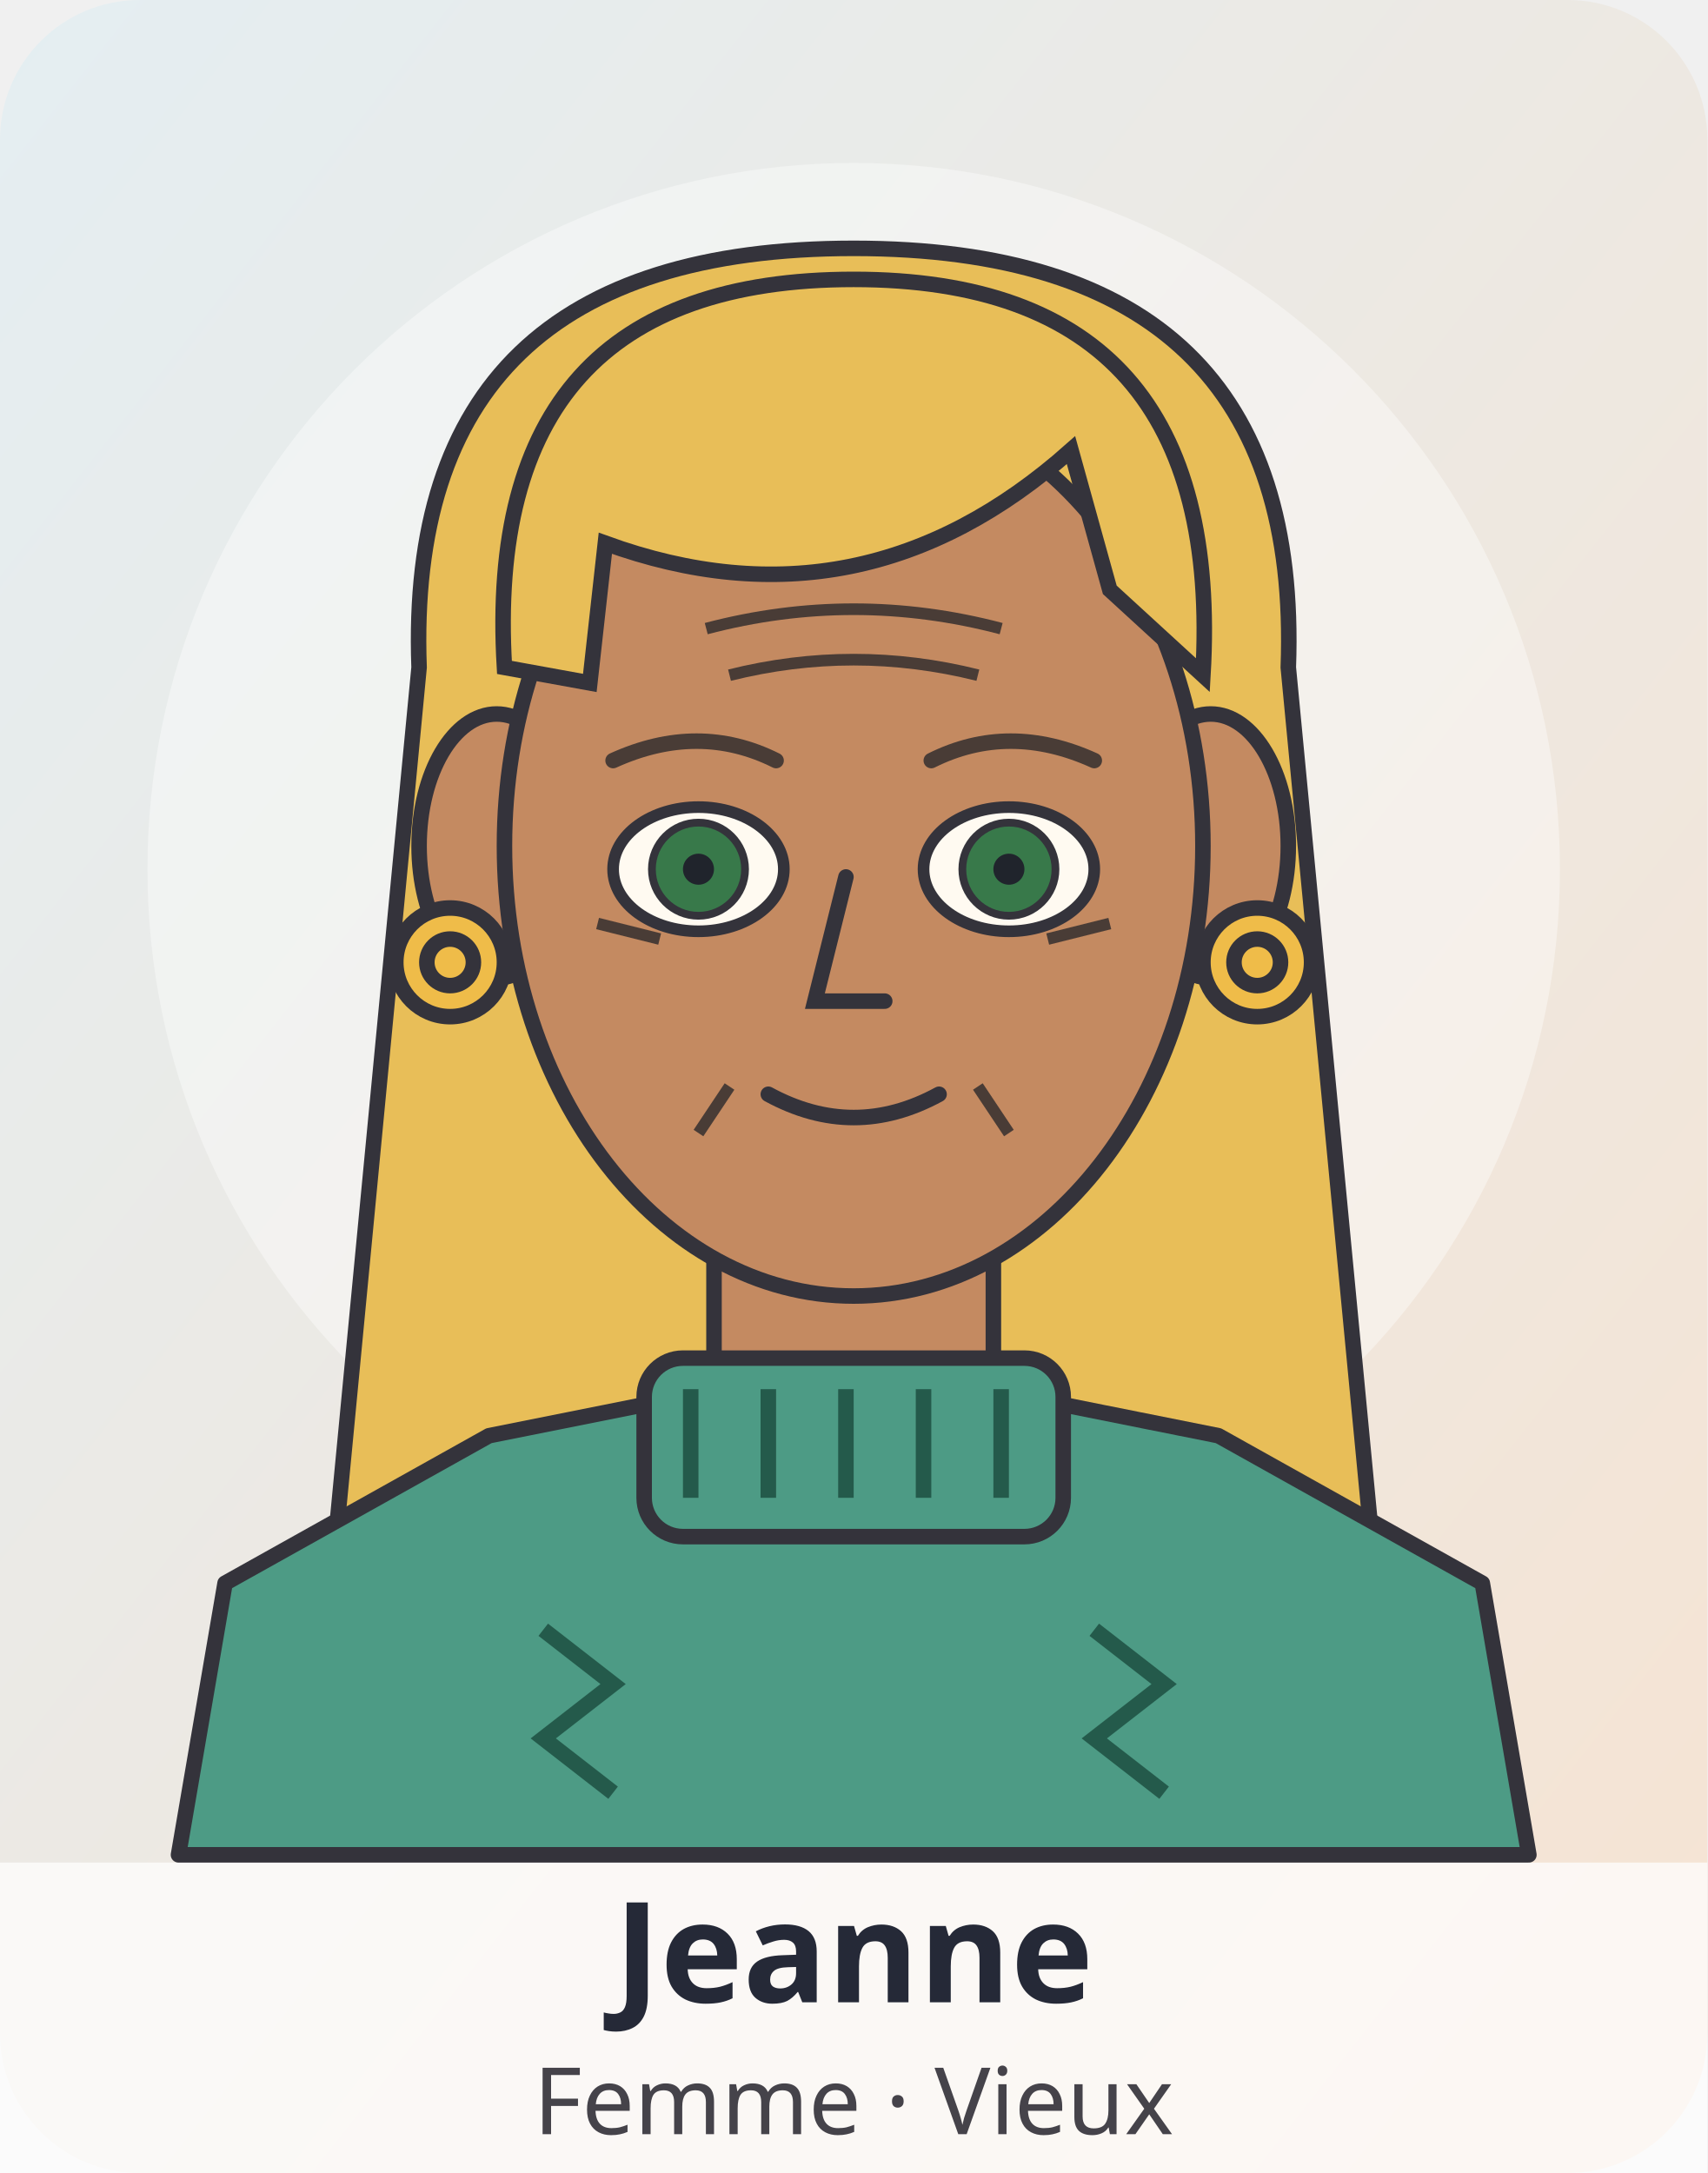
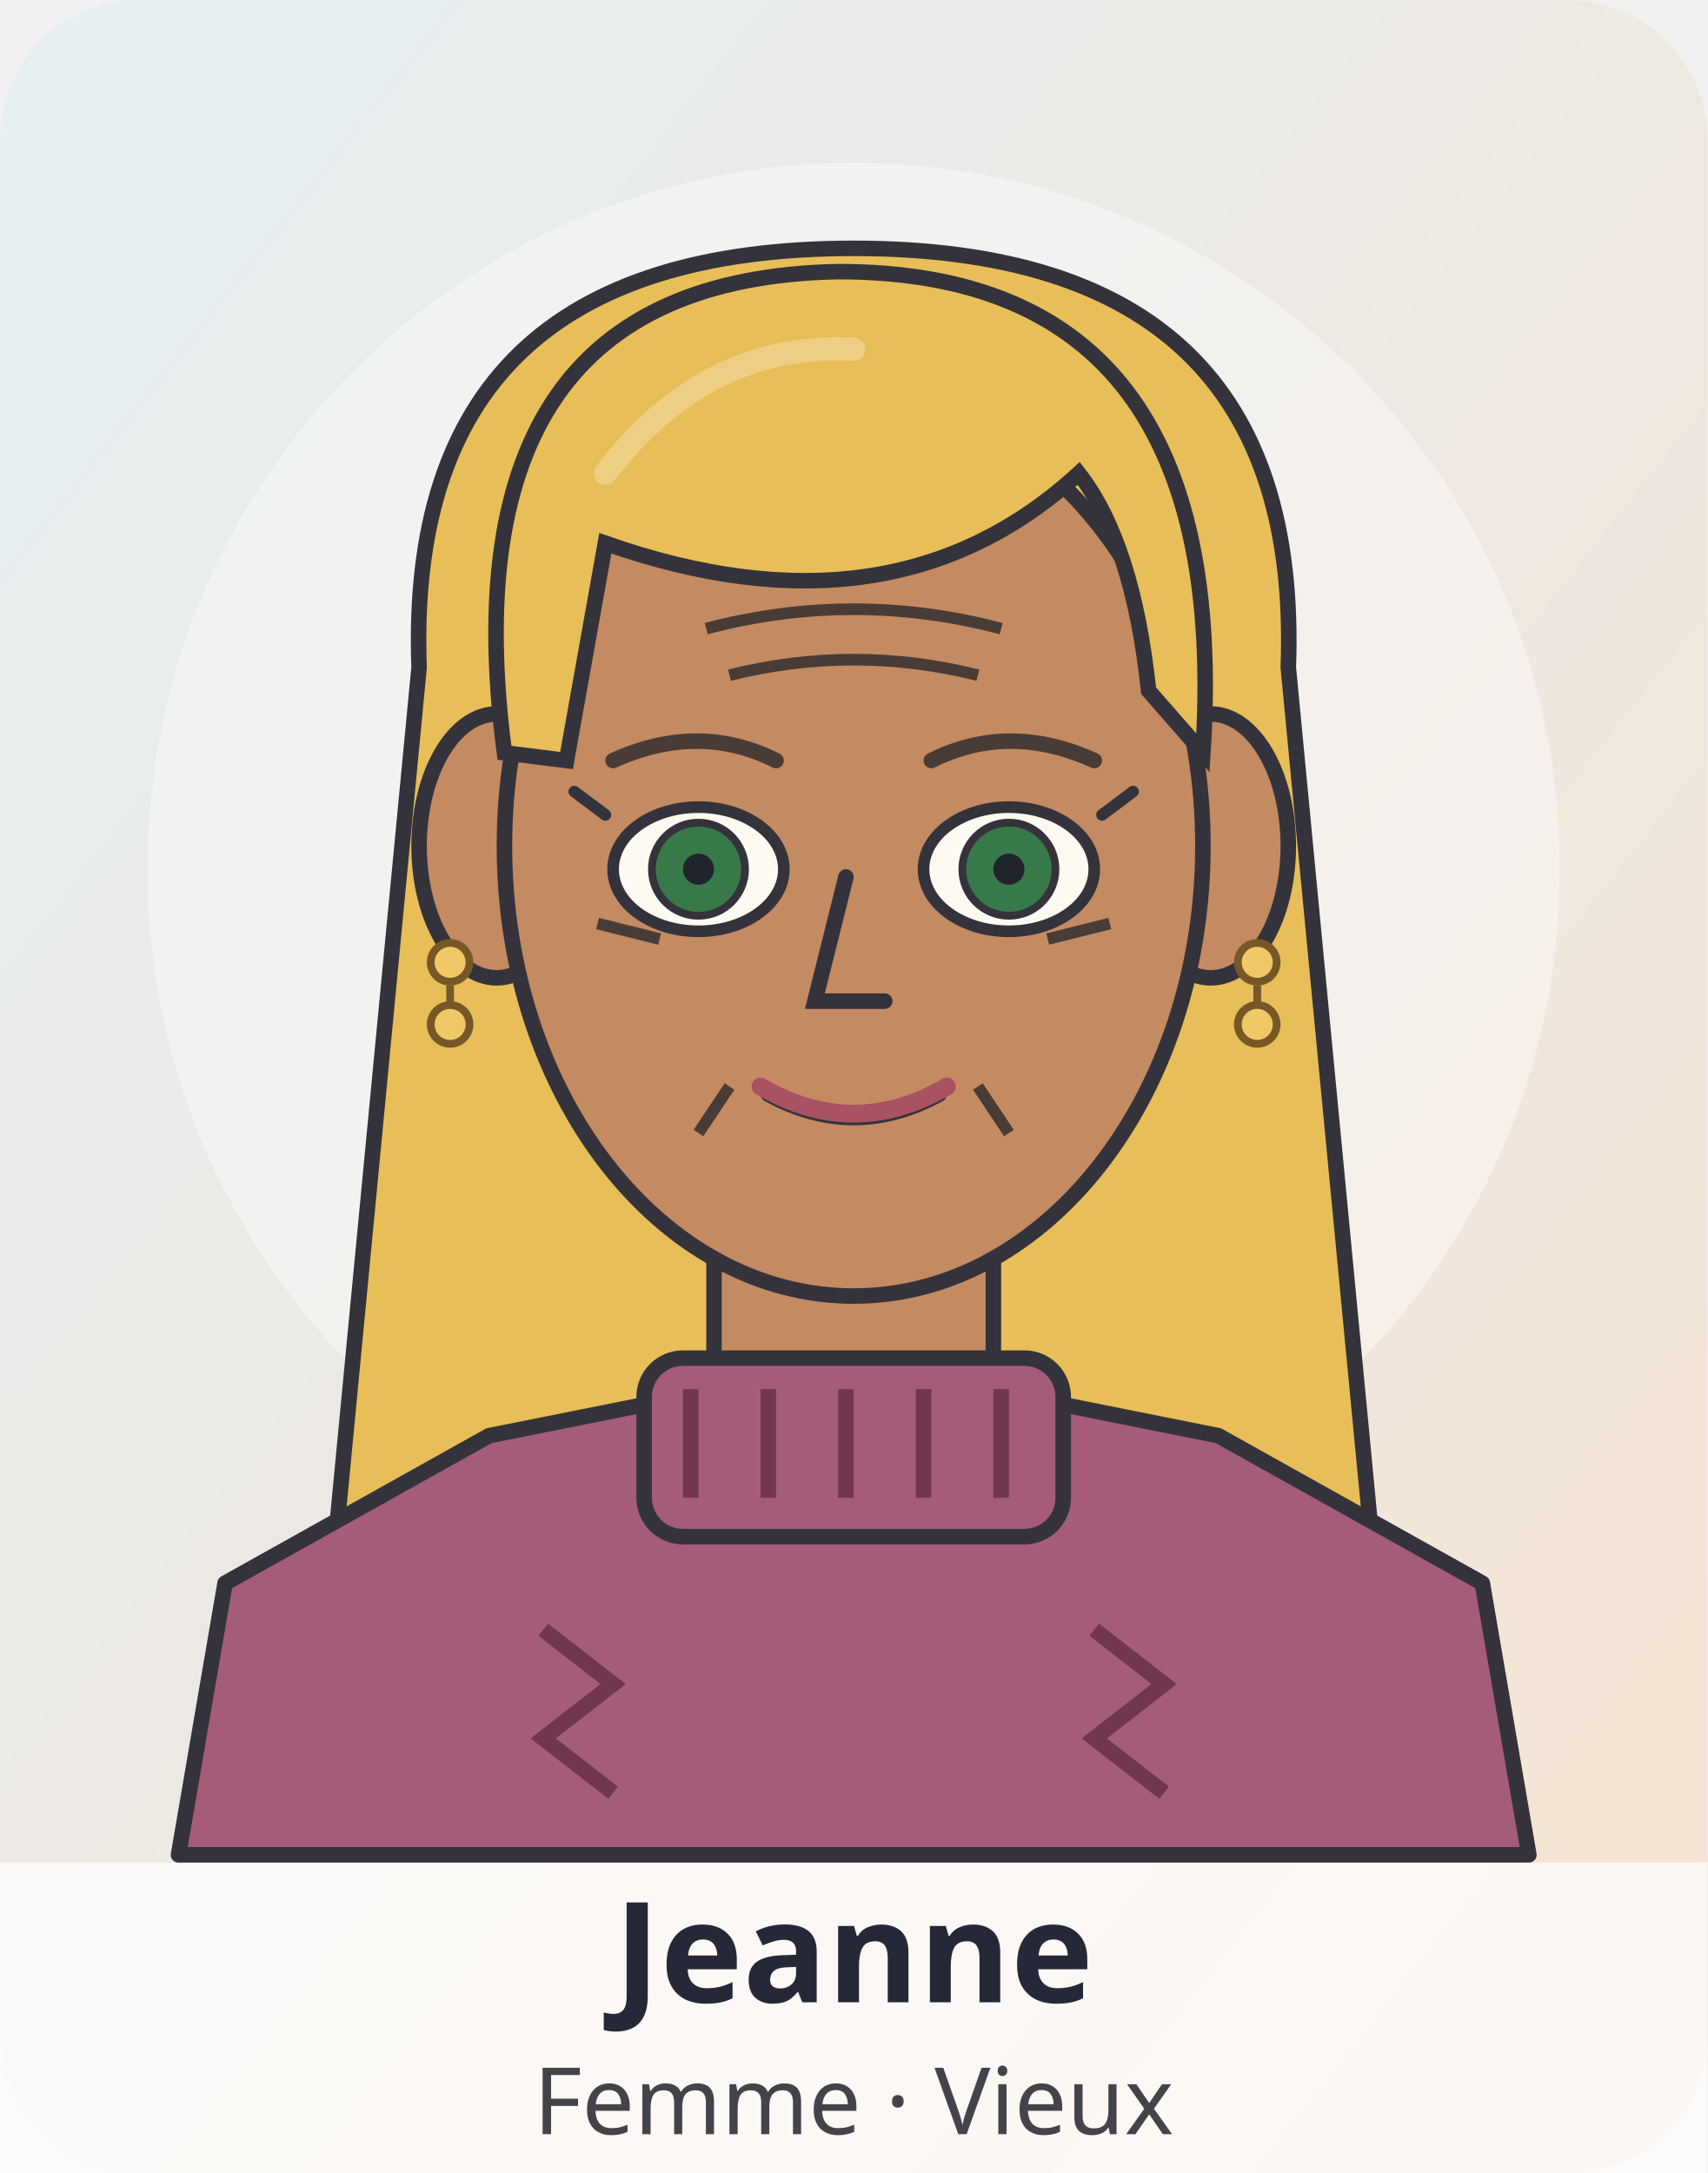
<svg xmlns="http://www.w3.org/2000/svg" viewBox="0 0 220 280" role="img" aria-labelledby="title-c23 desc-c23">
  <defs>
    <linearGradient id="fond-c23" x2="1" y2="1">
      <stop stop-color="#e4eef2" />
      <stop offset="1" stop-color="#f6e3d2" />
    </linearGradient>
  </defs>
  <rect width="220" height="280" rx="18" fill="url(#fond-c23)" />
  <circle cx="110" cy="112" r="91" fill="#fff" opacity=".38" />
  <path d="M0 240 H220 V280 H0Z" fill="#fff" opacity=".72" />
  <path d="M54 86 Q52 32 110 32 Q168 32 166 86 L177 201 Q154 213 142 195 L78 195 Q62 213 43 201Z" fill="#e8be58" stroke="#34333b" stroke-width="2" />
  <path d="M92 153 V186 Q110 203 128 186 V153" fill="#c48a61" stroke="#34333b" stroke-width="2" />
-   <path d="M83 181 L63 185 L29 204 L23 239 L197 239 L191 204 L157 185 L137 181Z" fill="#4d9b85" stroke="#34333b" stroke-width="2" stroke-linejoin="round" />
-   <rect x="83" y="175" width="54" height="23" rx="5" fill="#4d9b85" stroke="#34333b" stroke-width="2" stroke-linejoin="round" />
-   <path d="M89 179 V193 M99 179 V193 M109 179 V193 M119 179 V193 M129 179 V193 M70 210 L79 217 L70 224 L79 231 M141 210 L150 217 L141 224 L150 231" fill="none" stroke="#245a4b" stroke-width="2" />
+   <path d="M83 181 L63 185 L29 204 L23 239 L197 239 L191 204 L157 185 L137 181Z" fill="#a45c78" stroke="#34333b" stroke-width="2" stroke-linejoin="round" />
+   <rect x="83" y="175" width="54" height="23" rx="5" fill="#a45c78" stroke="#34333b" stroke-width="2" stroke-linejoin="round" />
+   <path d="M89 179 V193 M99 179 V193 M109 179 V193 M119 179 V193 M129 179 V193 M70 210 L79 217 L70 224 L79 231 M141 210 L150 217 L141 224 L150 231" fill="none" stroke="#71374f" stroke-width="2" />
  <g fill="#c48a61" stroke="#34333b" stroke-width="2">
    <ellipse cx="64" cy="109" rx="10" ry="17" />
    <ellipse cx="156" cy="109" rx="10" ry="17" />
    <ellipse cx="110" cy="109" rx="45" ry="58" />
  </g>
-   <path d="M65 86 Q62 36 110 36 Q158 36 155 87 L143 76 L138 58 Q111 82 78 70 L76 88Z" fill="#e8be58" stroke="#34333b" stroke-width="2" />
+   <path d="M65 97 Q57 36 108 35 Q159 35 155 97 L148 89 Q146 70 139 61 Q115 83 78 70 L73 98Z" fill="#e8be58" stroke="#34333b" stroke-width="2" />
+   <path d="M78 61 Q91 44 110 45" fill="none" stroke="#fff" stroke-opacity=".25" stroke-width="3" stroke-linecap="round" />
  <path d="M91 81 Q110 76 129 81 M94 87 Q110 83 126 87 M77 119 L85 121 M143 119 L135 121 M90 146 L94 140 M130 146 L126 140" fill="none" stroke="#493c36" stroke-width="1.5" />
  <g fill="#fffaf1" stroke="#34333b" stroke-width="1.5">
    <ellipse cx="90" cy="112" rx="11" ry="8" />
    <ellipse cx="130" cy="112" rx="11" ry="8" />
  </g>
  <g fill="#38794a" stroke="#34333b" stroke-width="1">
    <circle cx="90" cy="112" r="6" />
    <circle cx="130" cy="112" r="6" />
  </g>
  <g fill="#20242c">
    <circle cx="90" cy="112" r="2" />
    <circle cx="130" cy="112" r="2" />
  </g>
  <path d="M79 98 Q90 93 100 98 M120 98 Q130 93 141 98" fill="none" stroke="#493c36" stroke-width="2" stroke-linecap="round" />
  <path d="M109 113 L105 129 L114 129 M99 141 Q110 147 121 141" fill="none" stroke="#34333b" stroke-width="2" stroke-linecap="round" />
-   <g fill="#efbc49" stroke="#34333b" stroke-width="2">
-     <circle cx="58" cy="124" r="7" />
-     <circle cx="162" cy="124" r="7" />
-     <circle cx="58" cy="124" r="3" fill="none" />
-     <circle cx="162" cy="124" r="3" fill="none" />
+   <path d="M98 140 Q110 147 122 140" fill="none" stroke="#a95262" stroke-width="2.3" stroke-linecap="round" />
+   <path d="M78 105 L74 102 M142 105 L146 102" fill="none" stroke="#34333b" stroke-width="1.5" stroke-linecap="round" />
+   <g fill="#f1c866" stroke="#765827" stroke-width="1">
+     <circle cx="58" cy="124" r="2.5" />
+     <circle cx="162" cy="124" r="2.5" />
+     <path d="M58 127v3 M162 127v3" />
+     <circle cx="58" cy="132" r="2.5" />
+     <circle cx="162" cy="132" r="2.5" />
  </g>
  <text x="110" y="258" text-anchor="middle" font-family="sans-serif" font-size="18" font-weight="700" fill="#252937">Jeanne</text>
  <text x="110" y="275" text-anchor="middle" font-family="sans-serif" font-size="12" fill="#45434a">Femme · Vieux</text>
</svg>
